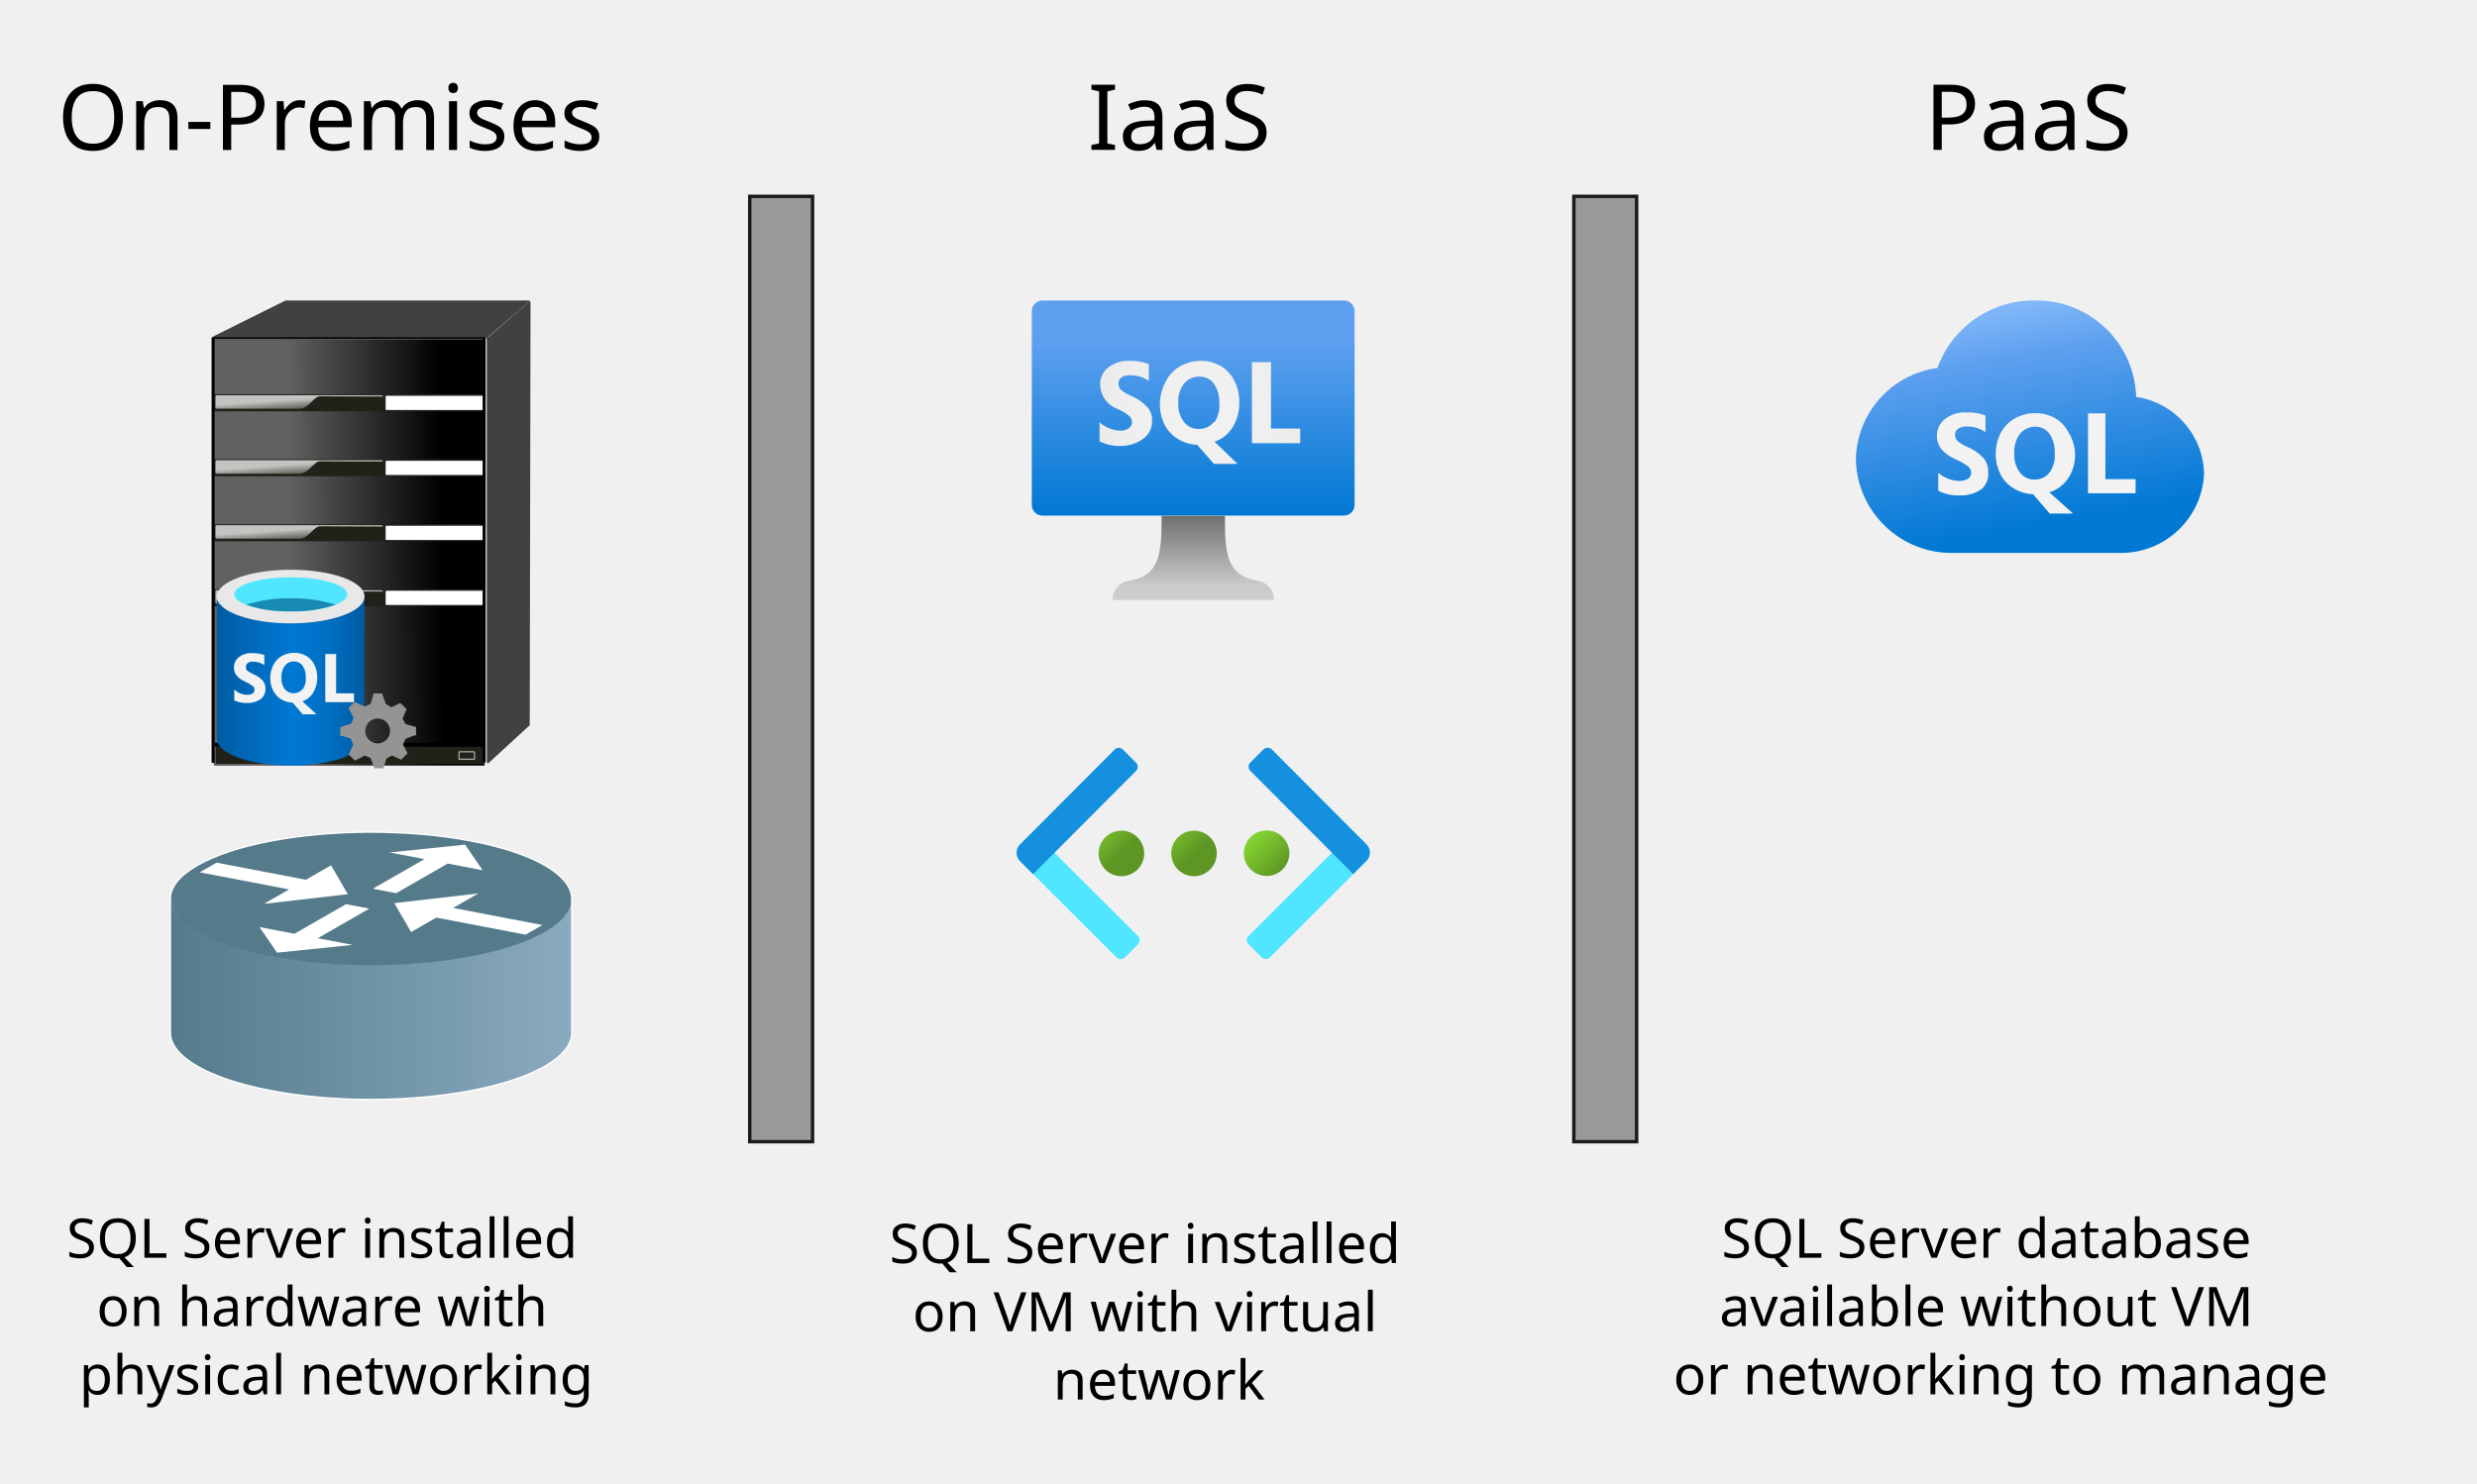
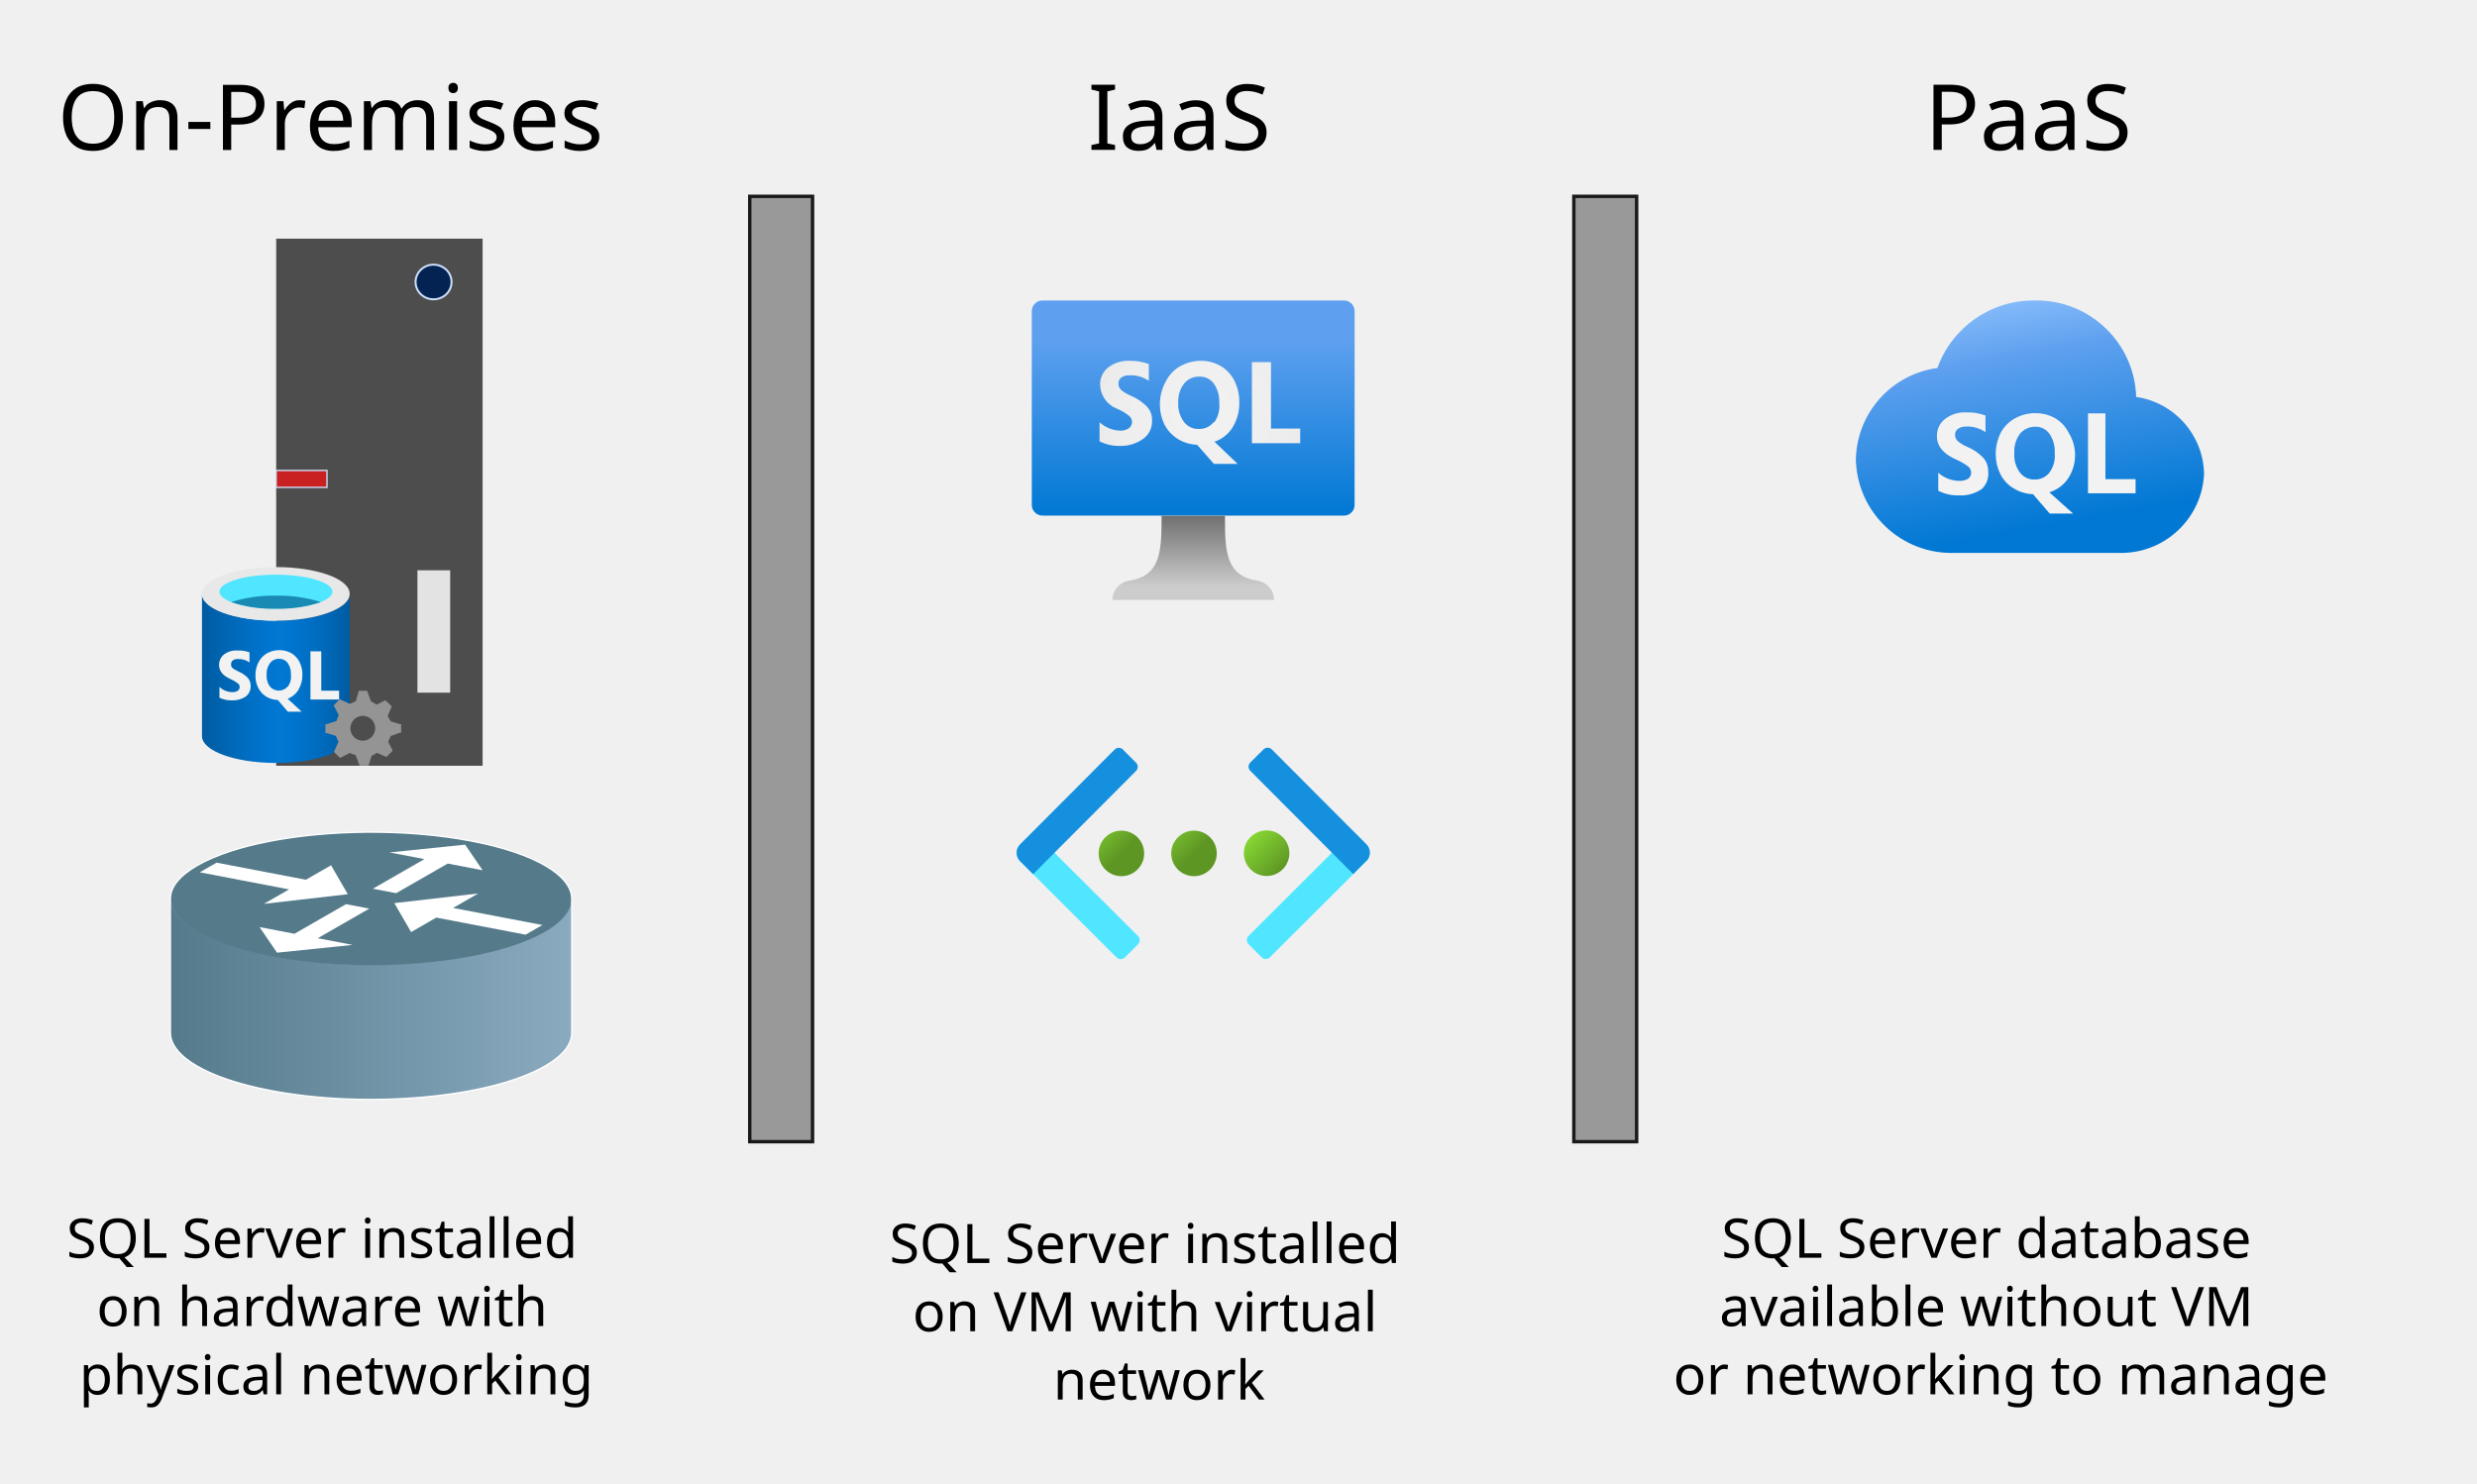
<svg xmlns="http://www.w3.org/2000/svg" xmlns:xlink="http://www.w3.org/1999/xlink" width="192mm" height="115mm" viewBox="0 0 192 115" version="1.1" id="svg1">
  <defs id="defs1">
-     <linearGradient xlink:href="#linearGradient3755" id="linearGradient4078" gradientUnits="userSpaceOnUse" gradientTransform="translate(0,0.5050763)" x1="245.714" y1="500.934" x2="448.571" y2="498.077" />
    <linearGradient id="linearGradient3755">
      <stop style="stop-color:#5f5f5f;stop-opacity:1;" offset="0" id="stop3757" />
      <stop style="stop-color:#000000;stop-opacity:1;" offset="1" id="stop3759" />
    </linearGradient>
    <filter height="1" width="1" y="0" x="0" color-interpolation-filters="sRGB" id="filter3866">
      <feColorMatrix result="result2" type="luminanceToAlpha" id="feColorMatrix3868" />
      <feDiffuseLighting diffuseConstant="0.6" result="result1" surfaceScale="-10" id="feDiffuseLighting3870">
        <feDistantLight azimuth="225" elevation="35" id="feDistantLight3872" />
      </feDiffuseLighting>
      <feComposite result="result3" k3="0.5" k1="1.5" in="result1" operator="arithmetic" in2="SourceGraphic" id="feComposite3874" k2="0" k4="0" />
      <feComposite result="result5" operator="in" in="result3" in2="result3" id="feComposite3876" />
      <feBlend result="result6" in2="result1" mode="normal" in="result5" id="feBlend3878" />
      <feComposite result="result7" operator="arithmetic" k2="1" in2="result6" id="feComposite3880" k1="0" k3="0" k4="0" />
      <feComposite in2="SourceGraphic" in="result7" operator="in" id="feComposite3882" />
    </filter>
-     <linearGradient xlink:href="#linearGradient3768" id="linearGradient4080" gradientUnits="userSpaceOnUse" x1="227.667" y1="352.63" x2="228.602" y2="370.278" />
    <linearGradient id="linearGradient3768">
      <stop style="stop-color:#ffffff;stop-opacity:1;" offset="0" id="stop3770" />
      <stop style="stop-color:#cbcbcb;stop-opacity:0;" offset="1" id="stop3772" />
    </linearGradient>
-     <linearGradient xlink:href="#linearGradient3768" id="linearGradient1" gradientUnits="userSpaceOnUse" x1="227.667" y1="352.63" x2="228.602" y2="370.278" />
-     <linearGradient xlink:href="#linearGradient3768" id="linearGradient2" gradientUnits="userSpaceOnUse" x1="227.667" y1="352.63" x2="228.602" y2="370.278" />
-     <linearGradient xlink:href="#linearGradient3768" id="linearGradient3" gradientUnits="userSpaceOnUse" x1="227.667" y1="352.63" x2="228.602" y2="370.278" />
    <linearGradient id="bf00b8fe-272d-44e3-922e-e394f4035f83" x1="9" y1="12.46" x2="9" y2="1.18" gradientUnits="userSpaceOnUse">
      <stop offset="0" stop-color="#0078d4" id="stop1" />
      <stop offset="0.82" stop-color="#5ea0ef" id="stop2" />
    </linearGradient>
    <linearGradient id="b2b35db0-3208-44e0-aaf4-68cf95a2719b" x1="9" y1="16.82" x2="9" y2="12.46" gradientUnits="userSpaceOnUse">
      <stop offset="0.15" stop-color="#ccc" id="stop3" />
      <stop offset="1" stop-color="#707070" id="stop4" />
    </linearGradient>
    <radialGradient id="f2829e12-820e-4175-930d-324517daee42" cx="9.43" cy="7.03" r="7.27" gradientUnits="userSpaceOnUse">
      <stop offset="0" stop-color="#f2f2f2" id="stop5" />
      <stop offset="0.58" stop-color="#eee" id="stop6" />
      <stop offset="1" stop-color="#e6e6e6" id="stop7" />
    </radialGradient>
    <linearGradient id="e900c35d-0958-4d4f-b28f-302eeaaf52f5" x1="2.48" y1="8.59" x2="4.11" y2="10.23" gradientUnits="userSpaceOnUse" gradientTransform="matrix(0.2645833,0,0,0.2645833,93.92822,120.4894)">
      <stop offset="0" stop-color="#86d633" id="stop5-5" />
      <stop offset="1" stop-color="#5e9624" id="stop6-2" />
    </linearGradient>
    <linearGradient id="b3c2bc94-8c7c-48a2-9719-6ee899a43a97" x1="6.18" y1="8.59" x2="7.81" y2="10.23" gradientUnits="userSpaceOnUse" gradientTransform="matrix(0.2645833,0,0,0.2645833,93.92822,120.4894)">
      <stop offset="0" stop-color="#86d633" id="stop3-2" />
      <stop offset="1" stop-color="#5e9624" id="stop4-7" />
    </linearGradient>
    <linearGradient id="f020fb7e-2243-4501-8153-5d69bd3c34f7" x1="9.88" y1="8.59" x2="11.52" y2="10.23" gradientTransform="matrix(0.2645831,-3.694279e-4,3.694279e-4,0.2645831,94.46532,120.3836)" gradientUnits="userSpaceOnUse">
      <stop offset="0" stop-color="#86d633" id="stop1-3" />
      <stop offset="1" stop-color="#5e9624" id="stop2-7" />
    </linearGradient>
    <linearGradient x1="0.656" y1="125.121" x2="299.938" y2="125.121" id="linearGradient3833" xlink:href="#linearGradient3613" gradientUnits="userSpaceOnUse" gradientTransform="translate(-0.3134222,851.869)" />
    <linearGradient id="linearGradient3613">
      <stop id="stop3780" style="stop-color:#557b8b;stop-opacity:1" offset="0" />
      <stop id="stop3617" style="stop-color:#8aaac0;stop-opacity:1" offset="1" />
    </linearGradient>
    <linearGradient id="f67d1585-6164-4ad0-b2dd-f9cc59b2969f" x1="9.908" y1="15.943" x2="7.516" y2="2.383" gradientUnits="userSpaceOnUse">
      <stop offset="0.15" stop-color="#0078d4" id="stop1-39" />
      <stop offset="0.8" stop-color="#5ea0ef" id="stop2-8" />
      <stop offset="1" stop-color="#83b9f9" id="stop3-6" />
    </linearGradient>
    <linearGradient id="b39dcf83-187e-4c64-98df-431bb60809d2" x1="0.5" y1="10.04" x2="13.18" y2="10.04" gradientUnits="userSpaceOnUse" gradientTransform="matrix(0.2645833,0,0,0.2645833,110.7281,71.04327)">
      <stop offset="0" stop-color="#005ba1" id="stop1-0" />
      <stop offset="0.07" stop-color="#0060a9" id="stop2-74" />
      <stop offset="0.36" stop-color="#0071c8" id="stop3-8" />
      <stop offset="0.52" stop-color="#0078d4" id="stop4-5" />
      <stop offset="0.64" stop-color="#0074cd" id="stop5-8" />
      <stop offset="0.82" stop-color="#006abb" id="stop6-3" />
      <stop offset="1" stop-color="#005ba1" id="stop7-0" />
    </linearGradient>
  </defs>
  <g id="layer1">
-     <g id="g3" transform="matrix(0.3036087,0,0,0.3036087,9.940553,17.36587)">
-       <g id="g4161" transform="matrix(0.2003142,0,0,0.2645833,-8.484255,-44.26758)">
-         <rect transform="matrix(0.9827535,0,0,0.9599306,2.611614,11.16259)" ry="1.515" y="278.582" x="151.429" height="428.571" width="351.429" id="rect2985" style="fill:url(#linearGradient4078);fill-opacity:1;stroke:none;filter:url(#filter3866)" />
-         <g transform="matrix(0.9827535,0,0,0.9599306,2.611614,-0.3566273)" id="g3778">
-           <rect style="fill:#222119;fill-opacity:1;stroke:none" id="rect3763" width="348.745" height="17.143" x="152.092" y="345.811" ry="1.515" />
-           <path style="opacity:0.727;fill:url(#linearGradient1);fill-opacity:1;stroke:none" d="m 155.004,346.771 h 214.261 c 0.809,0 2.271,1.465 1.461,1.461 l -81,-0.357 c -9.477,-0.042 -14.304,12.533 -28.461,12.533 H 155.004 c -0.809,0 -1.461,-0.652 -1.461,-1.461 v -10.715 c 0,-0.809 0.652,-1.461 1.461,-1.461 z" id="rect3765" />
-           <rect style="fill:#ffffff;fill-opacity:1;stroke:none" id="rect3776" width="126.429" height="14.286" x="374.286" y="347.362" ry="0.689" />
-         </g>
-         <g id="g3778-9" transform="matrix(0.9827535,0,0,0.9599306,2.611614,62.37019)">
-           <rect style="fill:#222119;fill-opacity:1;stroke:none" id="rect3763-4" width="348.745" height="17.143" x="152.092" y="345.811" ry="1.515" />
-           <path style="opacity:0.727;fill:url(#linearGradient2);fill-opacity:1;stroke:none" d="m 155.004,346.771 h 214.261 c 0.809,0 2.271,1.465 1.461,1.461 l -81,-0.357 c -9.477,-0.042 -14.304,12.533 -28.461,12.533 H 155.004 c -0.809,0 -1.461,-0.652 -1.461,-1.461 v -10.715 c 0,-0.809 0.652,-1.461 1.461,-1.461 z" id="rect3765-8" />
-           <rect style="fill:#ffffff;fill-opacity:1;stroke:none" id="rect3776-8" width="126.429" height="14.286" x="374.286" y="347.362" ry="0.689" />
-         </g>
-         <g id="g3778-1" transform="matrix(0.9827535,0,0,0.9599306,2.611614,125.097)">
-           <rect style="fill:#222119;fill-opacity:1;stroke:none" id="rect3763-7" width="348.745" height="17.143" x="152.092" y="345.811" ry="1.515" />
-           <path style="opacity:0.727;fill:url(#linearGradient3);fill-opacity:1;stroke:none" d="m 155.004,346.771 h 214.261 c 0.809,0 2.271,1.465 1.461,1.461 l -81,-0.357 c -9.477,-0.042 -14.304,12.533 -28.461,12.533 H 155.004 c -0.809,0 -1.461,-0.652 -1.461,-1.461 v -10.715 c 0,-0.809 0.652,-1.461 1.461,-1.461 z" id="rect3765-1" />
-           <rect style="fill:#ffffff;fill-opacity:1;stroke:none" id="rect3776-1" width="126.429" height="14.286" x="374.286" y="347.362" ry="0.689" />
-         </g>
-         <g id="g3778-14" transform="matrix(0.9827535,0,0,0.9599306,2.611614,187.8238)">
-           <rect style="fill:#222119;fill-opacity:1;stroke:none" id="rect3763-2" width="348.745" height="17.143" x="152.092" y="345.811" ry="1.515" />
-           <path style="opacity:0.727;fill:url(#linearGradient4080);fill-opacity:1;stroke:none" d="m 155.004,346.771 h 214.261 c 0.809,0 2.271,1.465 1.461,1.461 l -81,-0.357 c -9.477,-0.042 -14.304,12.533 -28.461,12.533 H 155.004 c -0.809,0 -1.461,-0.652 -1.461,-1.461 v -10.715 c 0,-0.809 0.652,-1.461 1.461,-1.461 z" id="rect3765-3" />
-           <rect style="fill:#ffffff;fill-opacity:1;stroke:none" id="rect3776-2" width="126.429" height="14.286" x="374.286" y="347.362" ry="0.689" />
-         </g>
-         <rect ry="1.455" y="671.803" x="153.884" height="16.456" width="342.73" id="rect3763-2-7" style="fill:#222119;fill-opacity:1;stroke:none" />
-         <rect ry="0.34" y="667.924" x="152.891" height="3.85" width="342.73" id="rect3763-2-7-8" style="fill:#000000;fill-opacity:1;stroke:none" />
-         <rect ry="0.162" y="276.66" x="151.884" height="1.83" width="342.73" id="rect3763-2-7-8-9" style="fill:#000000;fill-opacity:1;stroke:none" />
-         <rect transform="rotate(-90)" ry="0.34" y="148.588" x="-687.336" height="3.85" width="410.41" id="rect3763-2-7-8-2" style="fill:#000000;fill-opacity:1;stroke:none" />
-         <rect transform="rotate(-90)" ry="0.34" y="494.06" x="-686.831" height="3.85" width="410.41" id="rect3763-2-7-8-2-9" style="fill:#000000;fill-opacity:1;stroke:none" />
-       </g>
-       <path style="opacity:0.727;fill:#000000;fill-opacity:1;stroke:none;stroke-width:0.265" d="m 91.931,28.907 10.389,-9.054 c 0.161,-0.14 0.386,-0.436 0.385,0.409 L 102.505,127.928 c -5.3e-4,0.227 -0.228,0.265 -0.385,0.409 l -10.188,9.349 c -0.157,0.144 -0.385,-0.182 -0.385,-0.409 V 29.316 c 0,-0.227 0.224,-0.269 0.385,-0.409 z" id="rect4185" />
-       <path style="opacity:0.727;fill:#000000;fill-opacity:1;stroke:none;stroke-width:0.265" d="M 40.352,19.526 H 102.411 c -0.099,0 0.324,-0.039 -0.178,0.394 l -10.107,8.727 c -1.829,1.579 1.377,0.389 -0.985,0.394 l -69.745,0.128 c -0.224,5.29e-4 0.178,-0.394 0.178,-0.394 l 17.794,-8.856 c 0.348,-0.173 0.762,-0.394 0.985,-0.394 z" id="rect4188" />
-       <rect style="opacity:0.727;fill:#ffffff;fill-opacity:1;stroke:none;stroke-width:0.265" id="rect4191" width="3.207" height="2.673" x="52.525" y="113.631" ry="0.385" />
-       <path style="fill:#ffffff;fill-opacity:1;stroke:#000000;stroke-width:0.265px;stroke-linecap:butt;stroke-linejoin:miter;stroke-opacity:1" d="m 58.356,135.518 c 0.745,0.088 6.093,0.733 7.938,-0.189" id="path4193" />
-       <path style="opacity:0.727;fill:#ffffff;fill-opacity:1;stroke:none;stroke-width:0.265" id="path4195" />
-       <path style="opacity:0.727;fill:#ffffff;fill-opacity:1;stroke:none;stroke-width:0.265" id="path4195-5" />
-       <path style="opacity:0.727;fill:#ffffff;fill-opacity:1;stroke:none;stroke-width:0.265" id="path4195-4" />
-       <rect style="opacity:0.727;fill:none;stroke:#ffffff;stroke-width:0.265;stroke-opacity:1" id="rect4222" width="3.969" height="1.89" x="84.437" y="134.762" ry="0.09" />
-     </g>
    <g id="g8" transform="matrix(1.47978,0,0,1.47978,79.17783,21.54759)">
      <g id="g7">
        <rect x="0.54" y="1.18" width="16.91" height="11.27" rx="0.56" fill="url(#bf00b8fe-272d-44e3-922e-e394f4035f83)" id="rect7" style="fill:url(#bf00b8fe-272d-44e3-922e-e394f4035f83)" />
        <path d="M 12.39,15.87 C 10.72,15.61 10.65,14.4 10.66,12.46 H 7.34 c 0,1.94 -0.06,3.15 -1.73,3.41 a 1,1 0 0 0 -0.84,1 h 8.46 a 1,1 0 0 0 -0.84,-1 z" fill="url(#b2b35db0-3208-44e0-aaf4-68cf95a2719b)" id="path7" style="fill:url(#b2b35db0-3208-44e0-aaf4-68cf95a2719b)" />
      </g>
      <path d="M 13.07,7.89 V 4.41 h -1 V 8.66 H 14.6 V 7.89 Z M 5.73,6.17 A 2,2 0 0 1 5.21,5.86 0.45,0.45 0 0 1 5.08,5.52 0.36,0.36 0 0 1 5.24,5.21 0.69,0.69 0 0 1 5.67,5.1 a 1.66,1.66 0 0 1 1,0.29 V 4.51 A 2.77,2.77 0 0 0 5.67,4.34 1.73,1.73 0 0 0 4.54,4.69 1.12,1.12 0 0 0 4.12,5.61 1.38,1.38 0 0 0 5,6.85 2.49,2.49 0 0 1 5.63,7.22 0.41,0.41 0 0 1 5.79,7.55 0.4,0.4 0 0 1 5.63,7.87 0.76,0.76 0 0 1 5.21,8 1.69,1.69 0 0 1 4.09,7.56 v 1 A 2.27,2.27 0 0 0 5.19,8.8 2,2 0 0 0 6.4,8.41 1.12,1.12 0 0 0 6.84,7.47 1,1 0 0 0 6.58,6.75 2.54,2.54 0 0 0 5.73,6.17 Z m 5.34,1.64 A 2.4,2.4 0 0 0 11.41,6.51 2.44,2.44 0 0 0 11.15,5.38 1.85,1.85 0 0 0 10.43,4.61 2.05,2.05 0 0 0 9.43,4.34 2.23,2.23 0 0 0 8.32,4.62 1.89,1.89 0 0 0 7.56,5.42 2.47,2.47 0 0 0 7.25,6.6 2.44,2.44 0 0 0 7.49,7.68 1.92,1.92 0 0 0 8.2,8.44 a 2.06,2.06 0 0 0 1,0.3 l 0.88,1 h 1.24 L 10.11,8.58 a 1.78,1.78 0 0 0 0.96,-0.77 z m -1,-0.26 A 0.94,0.94 0 0 1 9.29,7.91 0.92,0.92 0 0 1 8.51,7.54 a 1.55,1.55 0 0 1 -0.3,-1 1.57,1.57 0 0 1 0.3,-1 1,1 0 0 1 0.8,-0.37 0.9,0.9 0 0 1 0.77,0.37 1.65,1.65 0 0 1 0.28,1 1.5,1.5 0 0 1 -0.25,1.01 z" fill="url(#f2829e12-820e-4175-930d-324517daee42)" id="path8" style="fill:url(#f2829e12-820e-4175-930d-324517daee42)" />
    </g>
    <g id="g4" transform="matrix(5.748046,0,0,5.748046,-461.1008,-640.1075)">
      <circle cx="97.299" cy="122.868" r="0.307" fill="url(#f020fb7e-2243-4501-8153-5d69bd3c34f7)" id="circle6" style="fill:url(#f020fb7e-2243-4501-8153-5d69bd3c34f7);stroke-width:0.265" />
      <circle cx="96.32" cy="122.871" r="0.307" fill="url(#b3c2bc94-8c7c-48a2-9719-6ee899a43a97)" id="circle7" style="fill:url(#b3c2bc94-8c7c-48a2-9719-6ee899a43a97);stroke-width:0.265" />
      <circle cx="95.341" cy="122.871" r="0.307" fill="url(#e900c35d-0958-4d4f-b28f-302eeaaf52f5)" id="circle8" style="fill:url(#e900c35d-0958-4d4f-b28f-302eeaaf52f5);stroke-width:0.265" />
      <path d="m 95.564,124.098 -0.176,0.176 a 0.079,0.079 45 0 1 -0.112,1.6e-4 l -1.3,-1.297 a 0.159,0.159 45 0 1 -3.13e-4,-0.225 l 0.176,-0.176 1.413,1.409 a 0.079,0.079 45 0 1 1.57e-4,0.112 z" fill="#50e6ff" id="path8-0" style="stroke-width:0.265" />
      <path d="m 95.362,121.471 0.176,0.176 a 0.079,0.079 45 0 1 1.56e-4,0.112 l -1.388,1.392 -0.176,-0.176 a 0.159,0.159 45 0 1 -3.13e-4,-0.225 l 1.276,-1.28 a 0.079,0.079 45 0 1 0.112,-1.5e-4 z" fill="#1490df" id="path9" style="stroke-width:0.265" />
      <path d="m 98.468,122.574 0.176,0.176 a 0.159,0.159 45 0 1 -3.13e-4,0.225 l -1.3,1.297 a 0.079,0.079 45 0 1 -0.112,-1.6e-4 l -0.176,-0.176 a 0.079,0.079 45 0 1 1.57e-4,-0.112 z" fill="#50e6ff" id="path10" style="stroke-width:0.265" />
      <path d="m 98.643,122.973 -0.176,0.176 -1.388,-1.392 a 0.079,0.079 45 0 1 1.57e-4,-0.112 l 0.178,-0.177 a 0.079,0.079 45 0 1 0.112,1.6e-4 l 1.276,1.28 a 0.159,0.159 45 0 1 -3.13e-4,0.225 z" fill="#1490df" id="path11" style="stroke-width:0.265" />
    </g>
    <g transform="matrix(0.1039566,0,0,0.1039566,12.665,-23.63607)" id="layer1-9">
      <g transform="translate(4.85926,-4.825384)" id="g3823">
        <g id="g3813">
          <path d="m 0.343,901.9 v 100.625 h 0.031 c 0.133,17.103 26.935,33.739 74.812,42.906 71.559,13.702 163.061,5.544 204.375,-18.188 13.59,-7.806 20.05,-16.309 20.062,-24.719 V 902.15 c -0.044,8.39 -6.506,16.869 -20.062,24.656 C 238.247,950.538 146.745,958.664 75.187,944.963 27.137,935.763 0.316,919.068 0.374,901.9 Z" id="path3759" style="fill:url(#linearGradient3833);fill-opacity:1;stroke:none" />
          <path d="m 280.437,678.687 a 113.476,113.476 0 1 1 -226.952,0 113.476,113.476 0 1 1 226.952,0 z" transform="matrix(1.141816,0.218627,-0.659227,0.378674,406.7696,608.8589)" id="path4755" style="fill:#557b8b;fill-opacity:1;stroke:none" />
          <path d="m 229.927,898.484 -18.784,10.79 66.581,12.748 -12.523,7.193 -66.581,-12.748 -18.784,10.79 -12.485,-21.573 z" id="path2775" style="fill:#ffffff;fill-opacity:1;fill-rule:evenodd;stroke:none" />
          <path d="m 120.162,877.467 -18.784,10.79 -66.581,-12.748 -12.523,7.193 66.581,12.748 -18.784,10.79 62.576,-7.2 z" id="path4757" style="fill:#ffffff;fill-opacity:1;fill-rule:evenodd;stroke:none" />
          <path d="m 136.245,936.843 -26.028,-4.984 38.441,-22.081 -17.352,-3.322 -38.441,22.081 -26.028,-4.984 13.036,19.092 z" id="path4759" style="fill:#ffffff;fill-opacity:1;fill-rule:evenodd;stroke:none" />
          <path d="m 233.161,881.172 -26.028,-4.984 -38.44,22.081 -17.352,-3.322 38.44,-22.081 -26.028,-4.984 56.373,-5.802 z" id="path4761" style="fill:#ffffff;fill-opacity:1;fill-rule:evenodd;stroke:none" />
        </g>
        <path d="M 147.094,0.531 C 96.574,0.907 47.863,9.77 20.75,25.344 7.363,33.033 0.89,41.4 0.688,49.688 H 0.656 v 100.625 H 0.688 c 0.133,17.103 26.935,33.739 74.812,42.906 71.559,13.702 163.061,5.544 204.375,-18.188 13.59,-7.806 20.05,-16.309 20.062,-24.719 V 50.281 C 300.028,33.103 273.204,16.362 225.125,7.156 200.527,2.446 173.557,0.335 147.094,0.531 Z" transform="translate(-0.3125,852.2248)" id="path3798" style="fill:none;stroke:#ffffff;stroke-opacity:1" />
      </g>
    </g>
    <g id="a4fd1868-54fe-4ca6-8ff6-3b01866dc27b" transform="matrix(1.499448,0,0,1.499448,143.8542,20.05055)">
      <path d="M 14.49,7.15 A 5.147,5.147 0 0 0 9.24,2.164 5.272,5.272 0 0 0 4.216,5.653 4.869,4.869 0 0 0 0,10.4 4.946,4.946 0 0 0 5.068,15.214 H 13.82 A 4.292,4.292 0 0 0 18,11.127 4.105,4.105 0 0 0 14.49,7.15 Z" fill="url(#f67d1585-6164-4ad0-b2dd-f9cc59b2969f)" id="path3" style="fill:url(#f67d1585-6164-4ad0-b2dd-f9cc59b2969f)" />
      <path d="M 12.9,11.4 V 8 H 12 v 4.13 h 2.46 V 11.4 Z M 5.76,9.73 A 1.825,1.825 0 0 1 5.25,9.42 0.441,0.441 0 0 1 5.13,9.1 0.342,0.342 0 0 1 5.28,8.8 0.683,0.683 0 0 1 5.7,8.68 1.62,1.62 0 0 1 6.7,8.97 V 8.11 A 2.58,2.58 0 0 0 5.7,7.95 1.641,1.641 0 0 0 4.61,8.29 1.08,1.08 0 0 0 4.19,9.18 c 0,0.51 0.32,0.91 1,1.21 A 2.907,2.907 0 0 1 5.81,10.75 0.419,0.419 0 0 1 5.96,11.07 0.381,0.381 0 0 1 5.8,11.38 0.806,0.806 0 0 1 5.35,11.49 1.66,1.66 0 0 1 4.26,11.07 V 12 A 2.173,2.173 0 0 0 5.33,12.24 1.877,1.877 0 0 0 6.51,11.91 1.08,1.08 0 0 0 6.84,11 1.048,1.048 0 0 0 6.59,10.3 2.425,2.425 0 0 0 5.76,9.73 Z M 11,11.32 A 2.191,2.191 0 0 0 11,9 1.808,1.808 0 0 0 10.3,8.25 2,2 0 0 0 9.3,7.99 2.112,2.112 0 0 0 8.22,8.26 1.856,1.856 0 0 0 7.49,9 a 2.465,2.465 0 0 0 -0.26,1.14 2.256,2.256 0 0 0 0.24,1 1.766,1.766 0 0 0 0.69,0.74 2.056,2.056 0 0 0 1,0.3 l 0.86,1 h 1.21 L 10,12.08 a 1.79,1.79 0 0 0 1,-0.76 z m -1,-0.25 a 0.941,0.941 0 0 1 -0.76,0.35 0.916,0.916 0 0 1 -0.76,-0.36 1.523,1.523 0 0 1 -0.29,-1 1.529,1.529 0 0 1 0.29,-1 1,1 0 0 1 0.78,-0.37 0.869,0.869 0 0 1 0.75,0.37 1.619,1.619 0 0 1 0.27,1 1.459,1.459 0 0 1 -0.28,1.01 z" fill="#f2f2f2" id="path4" />
    </g>
    <rect style="fill:#999999;stroke:#1a1a1a;stroke-width:0.265;stroke-dasharray:none" id="rect4" width="4.867" height="73.288" x="58.116" y="15.221" />
    <rect style="fill:#999999;stroke:#1a1a1a;stroke-width:0.265;stroke-dasharray:none" id="rect5" width="4.867" height="73.288" x="121.994" y="15.221" />
    <text xml:space="preserve" style="font-style:normal;font-weight:normal;font-size:7.056px;line-height:1.25;font-family:sans-serif;fill:#000000;fill-opacity:1;stroke:none;stroke-width:0.265" x="4.448" y="11.625" id="text5">
      <tspan id="tspan5" style="font-size:7.056px;stroke-width:0.265" x="4.448" y="11.625">On-Premises</tspan>
    </text>
    <text xml:space="preserve" style="font-style:normal;font-weight:normal;font-size:7.056px;line-height:1.25;font-family:sans-serif;fill:#000000;fill-opacity:1;stroke:none;stroke-width:0.265" x="84.322" y="11.618" id="text6">
      <tspan id="tspan6" style="font-size:7.056px;stroke-width:0.265" x="84.322" y="11.618">IaaS</tspan>
    </text>
    <text xml:space="preserve" style="font-style:normal;font-weight:normal;font-size:7.056px;line-height:1.25;font-family:sans-serif;fill:#000000;fill-opacity:1;stroke:none;stroke-width:0.265" x="149.183" y="11.618" id="text7">
      <tspan id="tspan7" style="font-size:7.056px;stroke-width:0.265" x="149.183" y="11.618">PaaS</tspan>
    </text>
-     <g id="g9" transform="matrix(3.413146,0,0,3.413146,-361.5767,-198.7523)">
-       <path d="m 112.538,72.39 c -0.926,0 -1.677,-0.265 -1.677,-0.609 v 3.231 c 0,0.333 0.738,0.603 1.654,0.609 h 0.024 c 0.926,0 1.677,-0.265 1.677,-0.609 v -3.231 c 0,0.336 -0.751,0.609 -1.677,0.609 z" fill="url(#b39dcf83-187e-4c64-98df-431bb60809d2)" id="path7-2" style="fill:url(#b39dcf83-187e-4c64-98df-431bb60809d2);stroke-width:0.265" />
-       <path d="m 114.215,71.781 c 0,0.336 -0.751,0.609 -1.677,0.609 -0.926,0 -1.677,-0.273 -1.677,-0.609 0,-0.336 0.751,-0.609 1.677,-0.609 0.926,0 1.677,0.265 1.677,0.609" fill="#e8e8e8" id="path8-2" style="stroke-width:0.265" />
-       <path d="m 113.824,71.731 c 0,0.214 -0.577,0.386 -1.286,0.386 -0.709,0 -1.281,-0.172 -1.281,-0.386 0,-0.214 0.572,-0.386 1.281,-0.386 0.709,0 1.286,0.175 1.286,0.386" fill="#50e6ff" id="path9-5" style="stroke-width:0.265" />
-       <path d="m 112.538,71.821 a 3.175,3.175 0 0 0 -1.016,0.146 2.977,2.977 0 0 0 1.019,0.151 2.977,2.977 0 0 0 1.019,-0.151 3.175,3.175 0 0 0 -1.021,-0.146 z" fill="#198ab3" id="path10-2" style="stroke-width:0.265" />
-       <path d="m 113.57,73.98 v -0.894 h -0.246 v 1.095 h 0.651 v -0.201 z m -1.892,-0.442 a 0.508,0.508 0 0 1 -0.135,-0.082 0.116,0.116 0 0 1 -0.021,-0.085 0.101,0.101 0 0 1 0.042,-0.082 0.191,0.191 0 0 1 0.111,-0.029 0.442,0.442 0 0 1 0.265,0.077 v -0.228 a 0.706,0.706 0 0 0 -0.265,-0.042 0.46,0.46 0 0 0 -0.318,0.093 0.299,0.299 0 0 0 -0.108,0.238 c 0,0.135 0.085,0.241 0.265,0.32 a 0.767,0.767 0 0 1 0.161,0.095 0.106,0.106 0 0 1 0.042,0.085 0.101,0.101 0 0 1 -0.042,0.082 0.198,0.198 0 0 1 -0.119,0.032 0.423,0.423 0 0 1 -0.299,-0.119 v 0.246 a 0.606,0.606 0 0 0 0.283,0.061 0.529,0.529 0 0 0 0.312,-0.085 0.291,0.291 0 0 0 0.114,-0.243 0.265,0.265 0 0 0 -0.066,-0.185 0.64,0.64 0 0 0 -0.222,-0.148 z m 1.376,0.415 a 0.635,0.635 0 0 0 0.087,-0.336 0.614,0.614 0 0 0 -0.066,-0.291 0.479,0.479 0 0 0 -0.185,-0.198 0.529,0.529 0 0 0 -0.265,-0.069 0.577,0.577 0 0 0 -0.288,0.071 0.495,0.495 0 0 0 -0.193,0.204 0.638,0.638 0 0 0 -0.069,0.304 0.598,0.598 0 0 0 0.064,0.278 0.484,0.484 0 0 0 0.18,0.198 0.529,0.529 0 0 0 0.265,0.077 l 0.225,0.265 h 0.315 l -0.318,-0.294 a 0.479,0.479 0 0 0 0.249,-0.209 z m -0.246,-0.069 a 0.265,0.265 0 0 1 -0.405,0 0.4,0.4 0 0 1 -0.074,-0.265 0.392,0.392 0 0 1 0.077,-0.265 0.243,0.243 0 0 1 0.206,-0.098 0.235,0.235 0 0 1 0.198,0.098 0.429,0.429 0 0 1 0.071,0.265 0.386,0.386 0 0 1 -0.074,0.273 z" fill="#f2f2f2" id="path11-2" style="stroke-width:0.265" />
-       <path d="m 114.647,75.671 0.064,-0.209 0.124,-0.071 0.214,0.095 0.138,-0.14 v -0.016 l -0.098,-0.188 0.058,-0.132 0.214,-0.077 h 0.024 V 74.74 h -0.026 l -0.212,-0.064 -0.069,-0.122 0.093,-0.217 -0.14,-0.135 h -0.016 l -0.188,0.095 -0.13,-0.079 -0.085,-0.235 h -0.196 v 0.029 l -0.064,0.209 -0.135,0.058 -0.23,-0.106 -0.135,0.14 0.013,0.026 0.101,0.196 -0.053,0.135 -0.249,0.077 v 0.196 h 0.029 l 0.209,0.064 0.058,0.135 -0.103,0.228 0.14,0.138 0.024,-0.013 0.196,-0.101 0.135,0.053 0.09,0.235 h 0.193 z m -0.318,-0.624 a 0.282,0.282 0 1 1 0.394,-0.402 0.282,0.282 0 0 1 -0.394,0.402 z" fill="#949494" id="path12" style="stroke-width:0.265" />
-     </g>
    <text xml:space="preserve" style="font-style:normal;font-weight:normal;font-size:4.233px;line-height:1.25;font-family:sans-serif;text-align:center;text-anchor:middle;fill:#000000;fill-opacity:1;stroke:none;stroke-width:0.265" x="28.815" y="97.509" id="text9">
      <tspan id="tspan9" style="font-size:4.233px;text-align:center;text-anchor:middle;stroke-width:0.265" x="28.815" y="97.509">SQL Server installed</tspan>
      <tspan style="font-size:4.233px;text-align:center;text-anchor:middle;stroke-width:0.265" x="28.815" y="102.8" id="tspan10">on hardware with</tspan>
      <tspan style="font-size:4.233px;text-align:center;text-anchor:middle;stroke-width:0.265" x="28.815" y="108.092" id="tspan14">physical networking</tspan>
    </text>
    <text xml:space="preserve" style="font-style:normal;font-weight:normal;font-size:4.233px;line-height:1.25;font-family:sans-serif;text-align:center;text-anchor:middle;fill:#000000;fill-opacity:1;stroke:none;stroke-width:0.265" x="92.604" y="97.914" id="text12">
      <tspan id="tspan11" style="font-size:4.233px;text-align:center;text-anchor:middle;stroke-width:0.265" x="92.604" y="97.914">SQL Server installed</tspan>
      <tspan style="font-size:4.233px;text-align:center;text-anchor:middle;stroke-width:0.265" x="92.604" y="103.206" id="tspan12">on VM with virtual</tspan>
      <tspan style="font-size:4.233px;text-align:center;text-anchor:middle;stroke-width:0.265" x="92.604" y="108.497" id="tspan13">network</tspan>
    </text>
    <text xml:space="preserve" style="font-style:normal;font-weight:normal;font-size:4.233px;line-height:1.25;font-family:sans-serif;text-align:center;text-anchor:middle;fill:#000000;fill-opacity:1;stroke:none;stroke-width:0.265" x="157.83" y="97.509" id="text17">
      <tspan style="font-size:4.233px;text-align:center;text-anchor:middle;stroke-width:0.265" x="157.83" y="97.509" id="tspan17">SQL Server database</tspan>
      <tspan style="font-size:4.233px;text-align:center;text-anchor:middle;stroke-width:0.265" x="157.83" y="102.8" id="tspan19">available without VM</tspan>
      <tspan style="font-size:4.233px;text-align:center;text-anchor:middle;stroke-width:0.265" x="157.83" y="108.092" id="tspan20">or networking to manage</tspan>
    </text>
+     <g id="g1" transform="translate(-129.7244,-24.35993)">
+       <rect style="opacity:0.997;fill:#4d4d4d;fill-opacity:1;stroke:none;stroke-width:0.111;stroke-miterlimit:4;stroke-dasharray:0.221, 0.221;stroke-dashoffset:0;stroke-opacity:1" id="rect833" width="16.001" height="40.862" x="151.132" y="42.862" />
+       <rect style="opacity:0.997;fill:#e3e3e3;fill-opacity:1;stroke:none;stroke-width:0.253;stroke-miterlimit:4;stroke-dasharray:0.506, 0.506;stroke-dashoffset:0;stroke-opacity:1" id="rect2044" width="2.539" height="9.488" x="162.08" y="68.571" />
+       <rect style="opacity:0.997;fill:#c92121;fill-opacity:1;stroke:#cddffa;stroke-width:0.106;stroke-miterlimit:4;stroke-dasharray:none;stroke-dashoffset:0;stroke-opacity:1" id="rect2046" width="3.94" height="1.312" x="151.13" y="60.832" />
+       <ellipse style="opacity:0.997;fill:#042352;fill-opacity:1;stroke:#cddffa;stroke-width:0.155;stroke-miterlimit:4;stroke-dasharray:none;stroke-dashoffset:0;stroke-opacity:1" id="path2048" cx="163.331" cy="46.221" rx="1.394" ry="1.343" />
+     </g>
+     <g id="g9" transform="matrix(3.413146,0,0,3.413146,-362.728,-198.9584)">
+       <path d="m 112.538,72.39 c -0.926,0 -1.677,-0.265 -1.677,-0.609 v 3.231 c 0,0.333 0.738,0.603 1.654,0.609 h 0.024 c 0.926,0 1.677,-0.265 1.677,-0.609 v -3.231 c 0,0.336 -0.751,0.609 -1.677,0.609 z" fill="url(#b39dcf83-187e-4c64-98df-431bb60809d2)" id="path7-2" style="fill:url(#b39dcf83-187e-4c64-98df-431bb60809d2);stroke-width:0.265" />
+       <path d="m 114.215,71.781 c 0,0.336 -0.751,0.609 -1.677,0.609 -0.926,0 -1.677,-0.273 -1.677,-0.609 0,-0.336 0.751,-0.609 1.677,-0.609 0.926,0 1.677,0.265 1.677,0.609" fill="#e8e8e8" id="path8-2" style="stroke-width:0.265" />
+       <path d="m 113.824,71.731 c 0,0.214 -0.577,0.386 -1.286,0.386 -0.709,0 -1.281,-0.172 -1.281,-0.386 0,-0.214 0.572,-0.386 1.281,-0.386 0.709,0 1.286,0.175 1.286,0.386" fill="#50e6ff" id="path9-5" style="stroke-width:0.265" />
+       <path d="m 112.538,71.821 a 3.175,3.175 0 0 0 -1.016,0.146 2.977,2.977 0 0 0 1.019,0.151 2.977,2.977 0 0 0 1.019,-0.151 3.175,3.175 0 0 0 -1.021,-0.146 z" fill="#198ab3" id="path10-2" style="stroke-width:0.265" />
+       <path d="m 113.57,73.98 v -0.894 h -0.246 v 1.095 h 0.651 v -0.201 z m -1.892,-0.442 a 0.508,0.508 0 0 1 -0.135,-0.082 0.116,0.116 0 0 1 -0.021,-0.085 0.101,0.101 0 0 1 0.042,-0.082 0.191,0.191 0 0 1 0.111,-0.029 0.442,0.442 0 0 1 0.265,0.077 v -0.228 a 0.706,0.706 0 0 0 -0.265,-0.042 0.46,0.46 0 0 0 -0.318,0.093 0.299,0.299 0 0 0 -0.108,0.238 c 0,0.135 0.085,0.241 0.265,0.32 a 0.767,0.767 0 0 1 0.161,0.095 0.106,0.106 0 0 1 0.042,0.085 0.101,0.101 0 0 1 -0.042,0.082 0.198,0.198 0 0 1 -0.119,0.032 0.423,0.423 0 0 1 -0.299,-0.119 v 0.246 a 0.606,0.606 0 0 0 0.283,0.061 0.529,0.529 0 0 0 0.312,-0.085 0.291,0.291 0 0 0 0.114,-0.243 0.265,0.265 0 0 0 -0.066,-0.185 0.64,0.64 0 0 0 -0.222,-0.148 z m 1.376,0.415 a 0.635,0.635 0 0 0 0.087,-0.336 0.614,0.614 0 0 0 -0.066,-0.291 0.479,0.479 0 0 0 -0.185,-0.198 0.529,0.529 0 0 0 -0.265,-0.069 0.577,0.577 0 0 0 -0.288,0.071 0.495,0.495 0 0 0 -0.193,0.204 0.638,0.638 0 0 0 -0.069,0.304 0.598,0.598 0 0 0 0.064,0.278 0.484,0.484 0 0 0 0.18,0.198 0.529,0.529 0 0 0 0.265,0.077 l 0.225,0.265 h 0.315 l -0.318,-0.294 a 0.479,0.479 0 0 0 0.249,-0.209 z m -0.246,-0.069 a 0.265,0.265 0 0 1 -0.405,0 0.4,0.4 0 0 1 -0.074,-0.265 0.392,0.392 0 0 1 0.077,-0.265 0.243,0.243 0 0 1 0.206,-0.098 0.235,0.235 0 0 1 0.198,0.098 0.429,0.429 0 0 1 0.071,0.265 0.386,0.386 0 0 1 -0.074,0.273 z" fill="#f2f2f2" id="path11-2" style="stroke-width:0.265" />
+       <path d="m 114.647,75.671 0.064,-0.209 0.124,-0.071 0.214,0.095 0.138,-0.14 v -0.016 l -0.098,-0.188 0.058,-0.132 0.214,-0.077 h 0.024 V 74.74 h -0.026 l -0.212,-0.064 -0.069,-0.122 0.093,-0.217 -0.14,-0.135 h -0.016 l -0.188,0.095 -0.13,-0.079 -0.085,-0.235 h -0.196 v 0.029 l -0.064,0.209 -0.135,0.058 -0.23,-0.106 -0.135,0.14 0.013,0.026 0.101,0.196 -0.053,0.135 -0.249,0.077 v 0.196 h 0.029 l 0.209,0.064 0.058,0.135 -0.103,0.228 0.14,0.138 0.024,-0.013 0.196,-0.101 0.135,0.053 0.09,0.235 h 0.193 z m -0.318,-0.624 a 0.282,0.282 0 1 1 0.394,-0.402 0.282,0.282 0 0 1 -0.394,0.402 z" fill="#949494" id="path12" style="stroke-width:0.265" />
+     </g>
  </g>
</svg>
